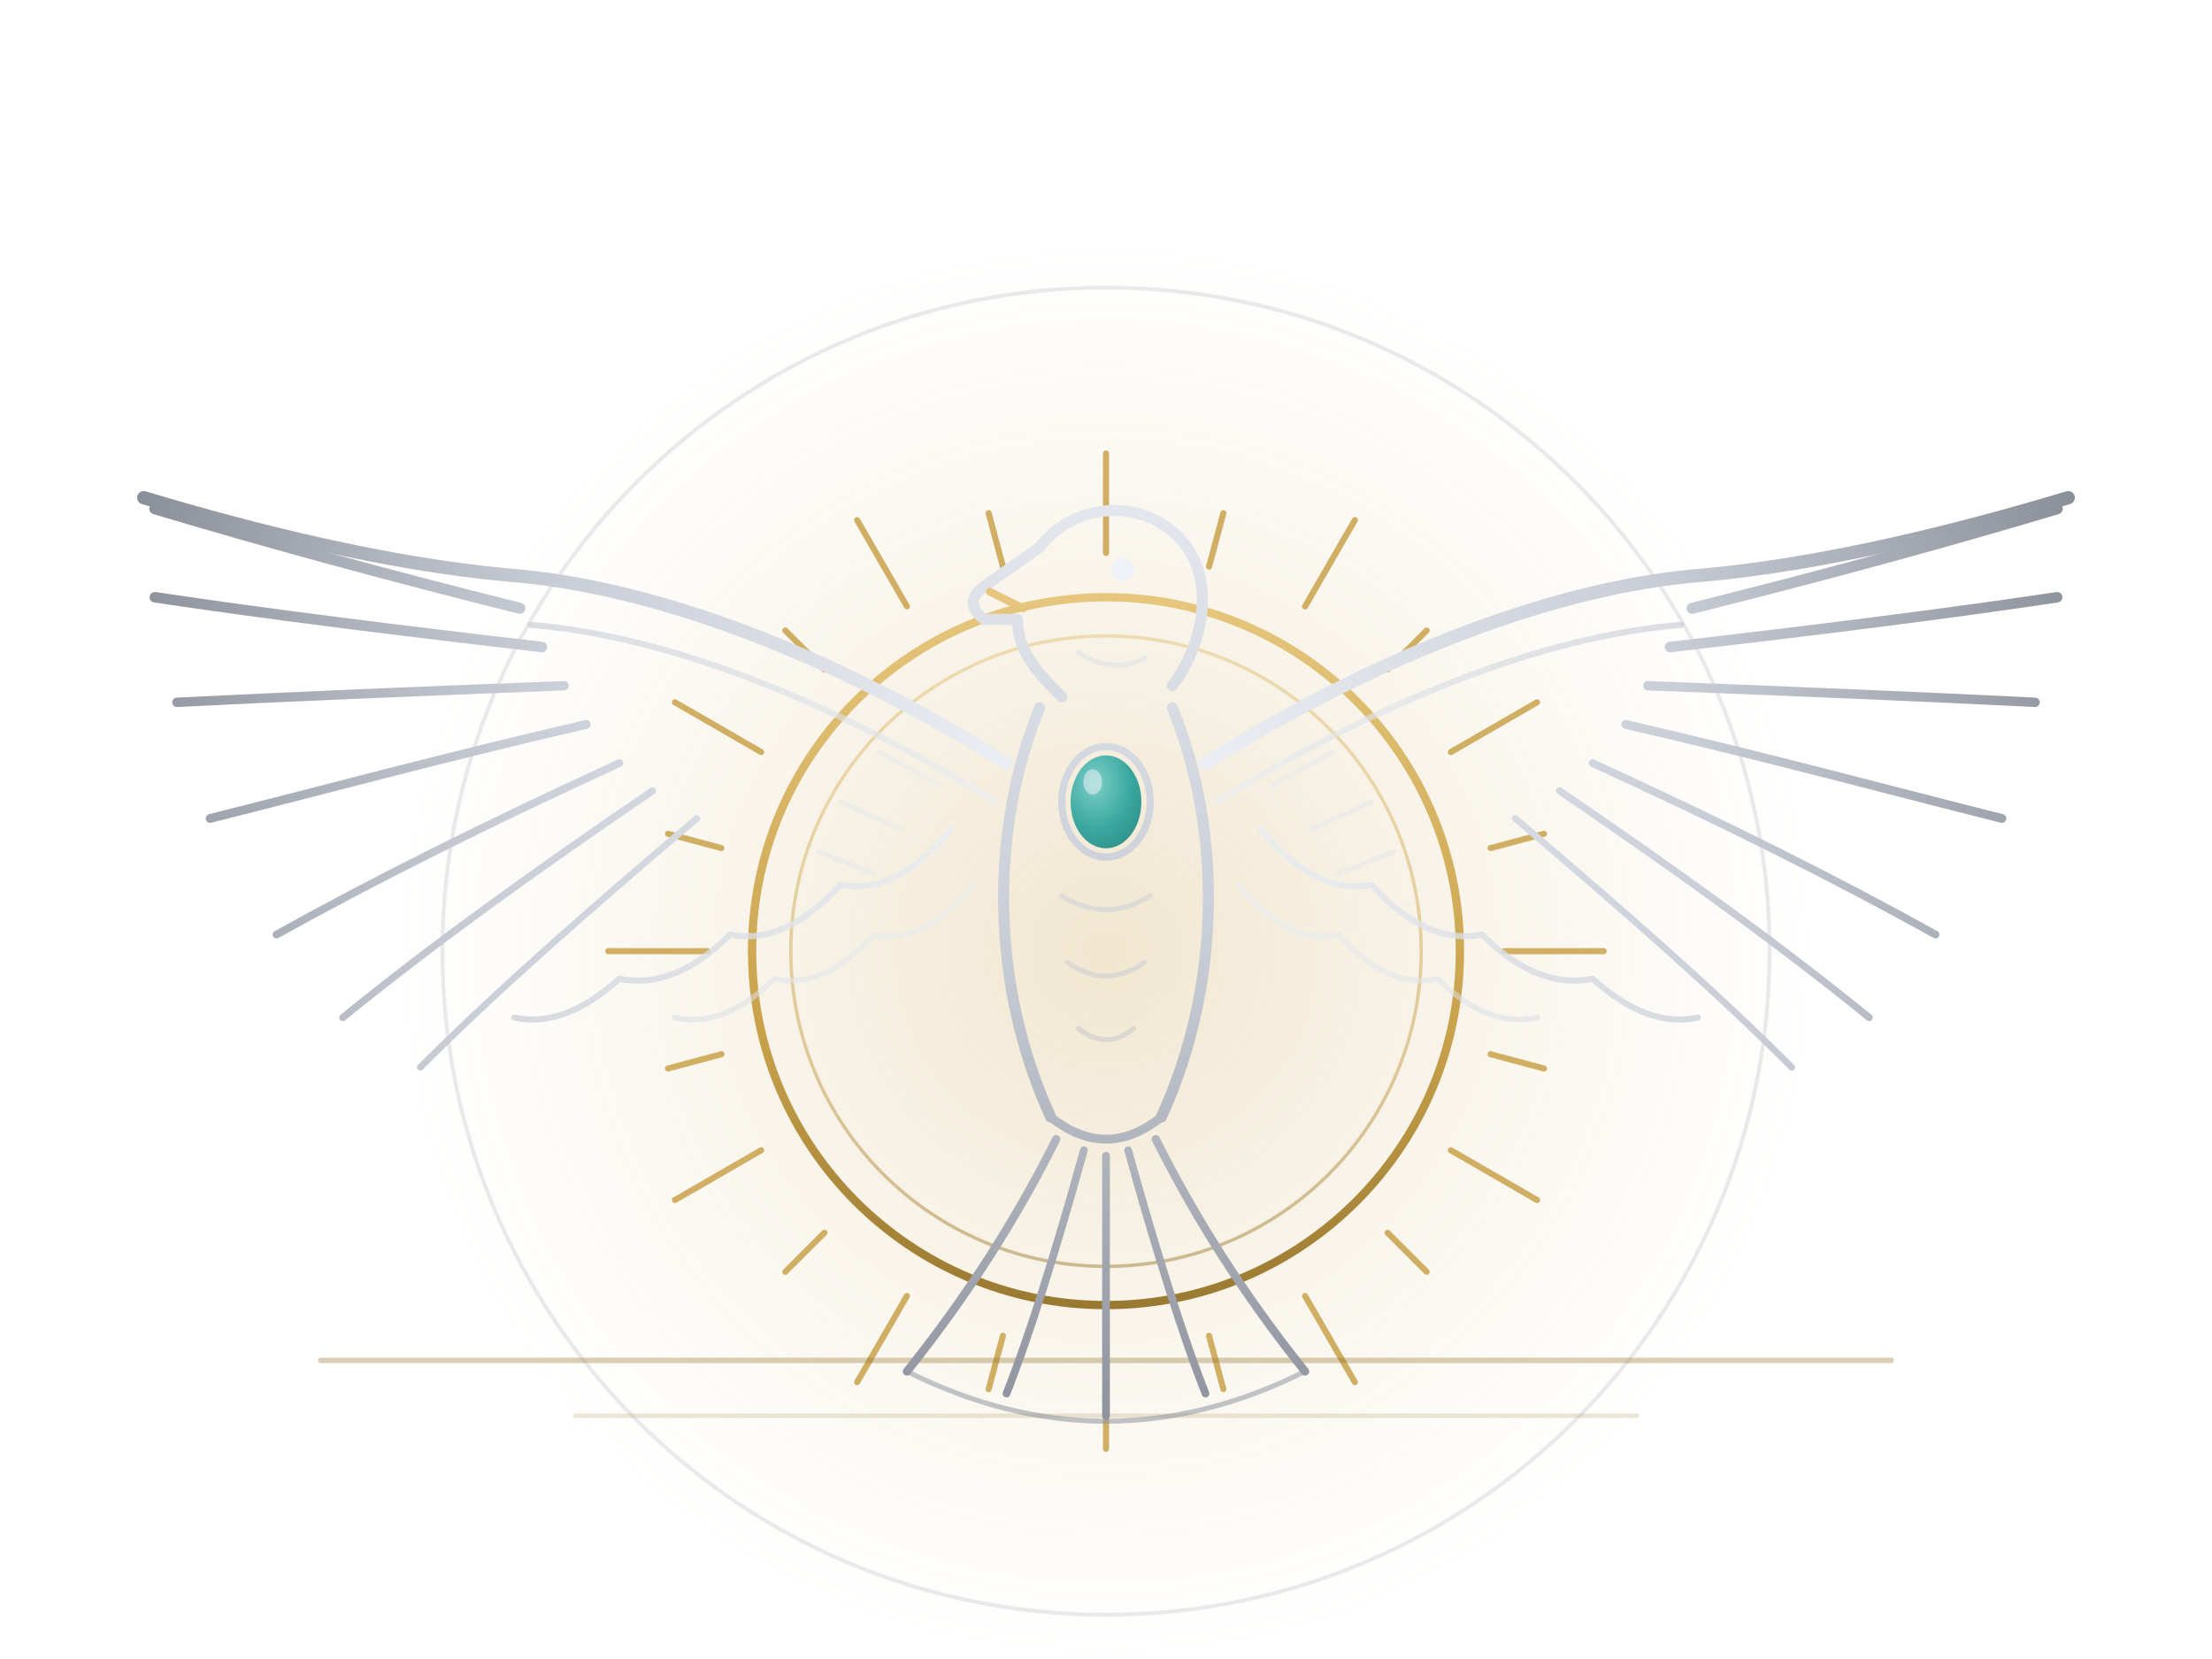
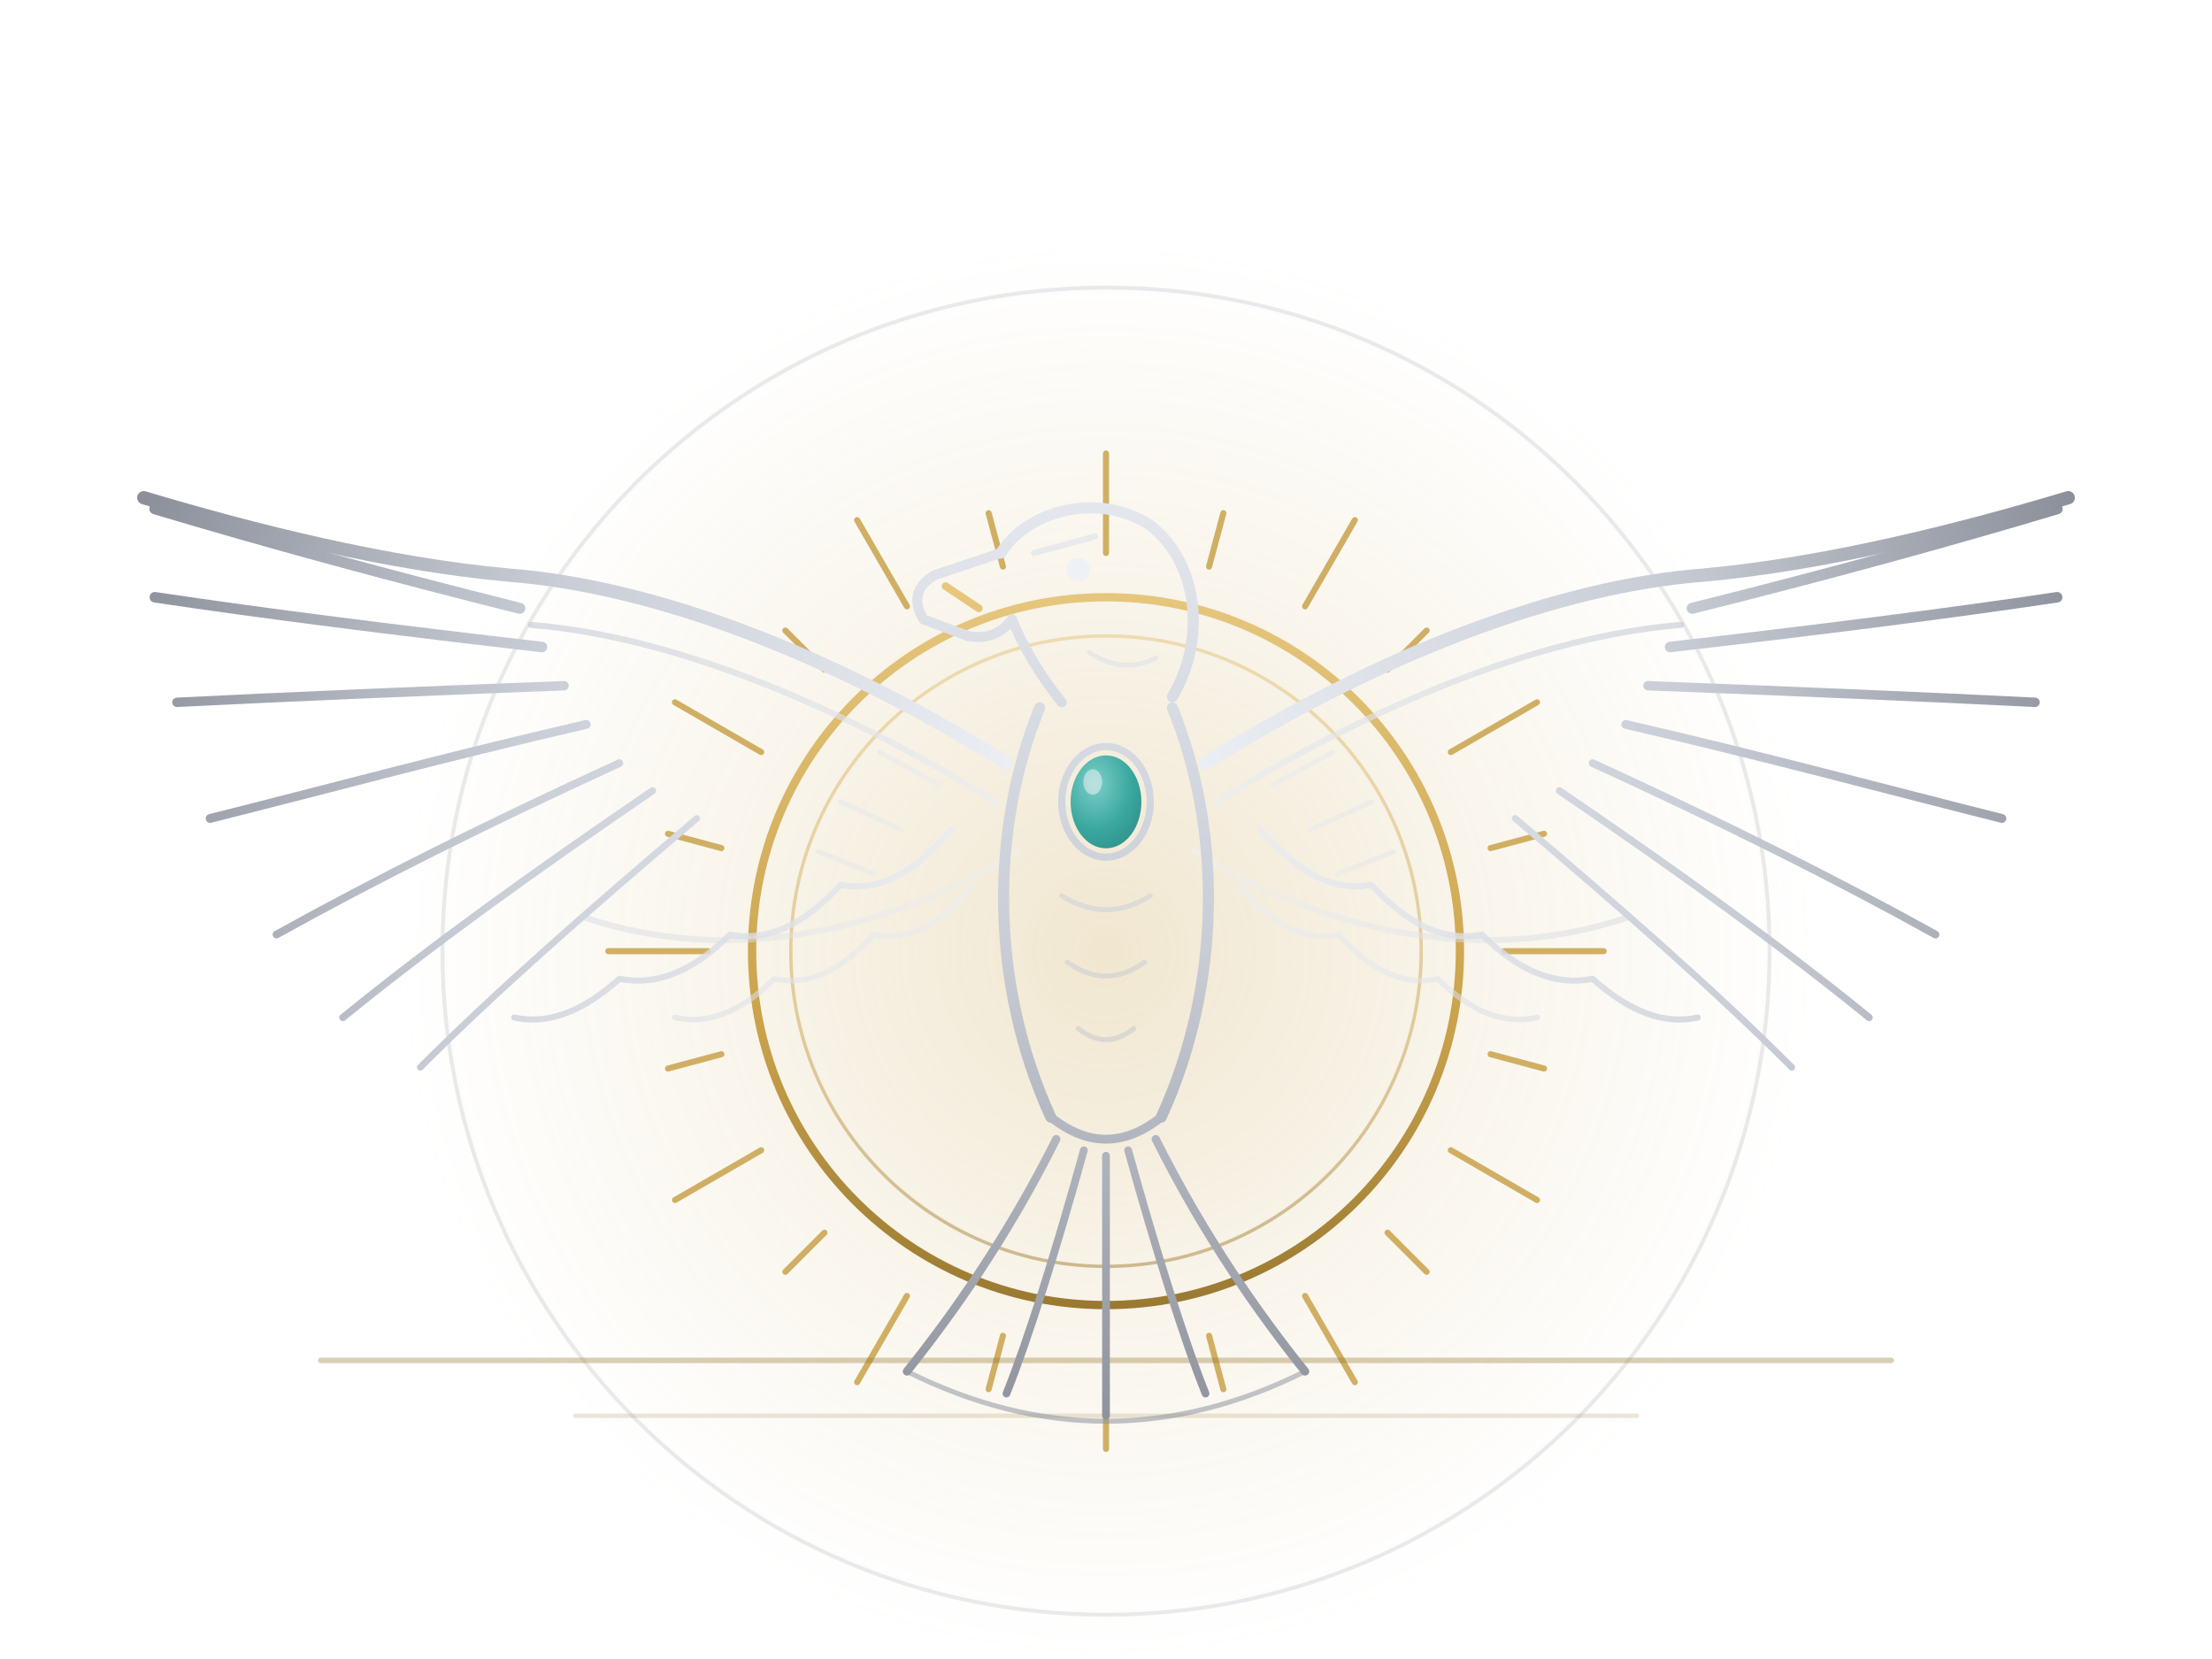
<svg xmlns="http://www.w3.org/2000/svg" viewBox="0 0 400 300" role="img" aria-label="昇る太陽の前で翼をひろげる銀のイーグル">
  <defs>
    <linearGradient id="he-silver" gradientUnits="userSpaceOnUse" x1="200" y1="60" x2="200" y2="262">
      <stop offset="0" stop-color="#eef1f6" />
      <stop offset="0.55" stop-color="#c9cdd6" />
      <stop offset="1" stop-color="#8b8f99" />
    </linearGradient>
    <linearGradient id="he-wing" gradientUnits="userSpaceOnUse" x1="192" y1="132" x2="24" y2="94">
      <stop offset="0" stop-color="#eef1f6" />
      <stop offset="0.55" stop-color="#c9cdd6" />
      <stop offset="1" stop-color="#8b8f99" />
    </linearGradient>
    <linearGradient id="he-gold" gradientUnits="userSpaceOnUse" x1="200" y1="104" x2="200" y2="240">
      <stop offset="0" stop-color="#e7c87f" />
      <stop offset="0.6" stop-color="#c9a24b" />
      <stop offset="1" stop-color="#96762f" />
    </linearGradient>
    <radialGradient id="he-glow" gradientUnits="userSpaceOnUse" cx="200" cy="172" r="128">
      <stop offset="0" stop-color="#c9a24b" stop-opacity="0.26" />
      <stop offset="0.55" stop-color="#c9a24b" stop-opacity="0.1" />
      <stop offset="1" stop-color="#c9a24b" stop-opacity="0" />
    </radialGradient>
    <radialGradient id="he-tq" cx="0.35" cy="0.3" r="0.9">
      <stop offset="0" stop-color="#7ccfc8" />
      <stop offset="0.55" stop-color="#3aa8a0" />
      <stop offset="1" stop-color="#2d8a84" />
    </radialGradient>
    <g id="he-wingL" fill="none" stroke="url(#he-wing)" stroke-linecap="round" stroke-linejoin="round">
      <path d="M182 138 C150 118 118 106 92 104 C70 102 46 96 26 90" stroke-width="2.4" />
      <path d="M180 145 C151 127 121 115 96 113" stroke-width="1.1" opacity="0.65" />
      <path d="M94 110 C70 104 48 98 28 92" stroke-width="2" />
      <path d="M98 117 C72 114 48 111 28 108" stroke-width="1.9" />
      <path d="M102 124 C76 125 52 126 32 127" stroke-width="1.7" />
      <path d="M106 131 C80 137 58 143 38 148" stroke-width="1.6" />
      <path d="M112 138 C88 149 68 159 50 169" stroke-width="1.4" />
      <path d="M118 143 C96 158 78 171 62 184" stroke-width="1.3" />
      <path d="M126 148 C106 165 90 179 76 193" stroke-width="1.2" />
+       <path d="M184 154 C158 170 130 174 106 166" stroke-width="1.1" opacity="0.45" />
      <path d="M172 150 q-10 12 -20 10 q-10 11 -20 9 q-10 10 -20 8 q-10 9 -19 7" stroke-width="1.1" opacity="0.8" />
      <path d="M176 160 q-9 11 -18 9 q-9 10 -18 8 q-9 9 -18 7" stroke-width="1" opacity="0.55" />
      <path d="M170 142 l-11 -6 M163 150 l-11 -5 M158 158 l-10 -4" stroke-width="0.9" opacity="0.45" />
    </g>
  </defs>
  <circle cx="200" cy="172" r="128" fill="url(#he-glow)" />
  <circle cx="200" cy="172" r="120" fill="none" stroke="#8b8f99" stroke-width="0.7" opacity="0.18" />
  <circle cx="200" cy="172" r="64" fill="none" stroke="url(#he-gold)" stroke-width="1.5" />
  <circle cx="200" cy="172" r="57" fill="none" stroke="url(#he-gold)" stroke-width="0.6" opacity="0.5" />
  <g stroke="#c9a24b" stroke-width="1.1" stroke-linecap="round" fill="none" opacity="0.85">
    <path d="M200 100 V82" transform="rotate(0 200 172)" />
    <path d="M200 100 V90" transform="rotate(15 200 172)" />
    <path d="M200 100 V82" transform="rotate(30 200 172)" />
    <path d="M200 100 V90" transform="rotate(45 200 172)" />
    <path d="M200 100 V82" transform="rotate(60 200 172)" />
    <path d="M200 100 V90" transform="rotate(75 200 172)" />
    <path d="M200 100 V82" transform="rotate(90 200 172)" />
    <path d="M200 100 V90" transform="rotate(105 200 172)" />
    <path d="M200 100 V82" transform="rotate(120 200 172)" />
    <path d="M200 100 V90" transform="rotate(135 200 172)" />
    <path d="M200 100 V82" transform="rotate(150 200 172)" />
    <path d="M200 100 V90" transform="rotate(165 200 172)" />
    <path d="M200 100 V82" transform="rotate(180 200 172)" />
    <path d="M200 100 V90" transform="rotate(195 200 172)" />
    <path d="M200 100 V82" transform="rotate(210 200 172)" />
    <path d="M200 100 V90" transform="rotate(225 200 172)" />
    <path d="M200 100 V82" transform="rotate(240 200 172)" />
    <path d="M200 100 V90" transform="rotate(255 200 172)" />
    <path d="M200 100 V82" transform="rotate(270 200 172)" />
    <path d="M200 100 V90" transform="rotate(285 200 172)" />
    <path d="M200 100 V82" transform="rotate(300 200 172)" />
    <path d="M200 100 V90" transform="rotate(315 200 172)" />
    <path d="M200 100 V82" transform="rotate(330 200 172)" />
    <path d="M200 100 V90" transform="rotate(345 200 172)" />
  </g>
  <g stroke="url(#he-gold)" stroke-linecap="round" fill="none">
    <path d="M58 246 H342" stroke-width="1" opacity="0.35" />
    <path d="M104 256 H296" stroke-width="0.8" opacity="0.18" />
  </g>
  <use href="#he-wingL" />
  <use href="#he-wingL" transform="translate(400 0) scale(-1 1)" />
  <g fill="none" stroke="url(#he-silver)" stroke-linecap="round" stroke-linejoin="round">
    <path d="M188 128 C179 150 179 178 190 202" stroke-width="2" />
    <path d="M212 128 C221 150 221 178 210 202" stroke-width="2" />
    <path d="M190 202 Q200 210 210 202" stroke-width="1.6" />
    <path d="M192 162 q8 5 16 0" stroke-width="0.9" opacity="0.55" />
    <path d="M193 174 q7 5 14 0" stroke-width="0.9" opacity="0.5" />
    <path d="M195 186 q5 4 10 0" stroke-width="0.9" opacity="0.45" />
-     <path d="M212 124 C218 116 220 104 213 97 C206 90 194 91 188 99 L178 106 Q174 109 178 112 L184 112 C184 118 188 122 192 126" stroke-width="2" />
-     <path d="M195 118 q6 4 12 1" stroke-width="0.9" opacity="0.5" />
+     <path d="M212 126 C218 116 217 102 208 95 C199 89 186 92 181 100" stroke-width="2" />
+     <path d="M181 100 L169 104 Q164 107 167 112 L175 115 Q180 116 183 112" stroke-width="1.8" />
+     <path d="M183 112 C185 117 188 122 192 127" stroke-width="1.8" />
+     <path d="M187 100 L198 97" stroke-width="1.1" opacity="0.75" />
+     <path d="M197 118 q6 4 12 1" stroke-width="0.9" opacity="0.5" />
    <path d="M191 206 C182 224 172 238 164 248" stroke-width="1.5" />
    <path d="M196 208 C191 226 186 242 182 252" stroke-width="1.4" />
    <path d="M200 209 V256" stroke-width="1.4" />
    <path d="M204 208 C209 226 214 242 218 252" stroke-width="1.4" />
    <path d="M209 206 C218 224 228 238 236 248" stroke-width="1.5" />
    <path d="M164 248 Q200 266 236 248" stroke-width="0.9" opacity="0.55" />
  </g>
-   <path d="M179 107 L185 110" stroke="url(#he-gold)" stroke-width="1.4" stroke-linecap="round" fill="none" />
-   <circle cx="203" cy="103" r="2.1" fill="#eef1f6" />
+   <path d="M171 106 L177 110" stroke="url(#he-gold)" stroke-width="1.4" stroke-linecap="round" fill="none" />
+   <circle cx="195" cy="103" r="2.1" fill="#eef1f6" />
  <ellipse cx="200" cy="145" rx="6.4" ry="8.4" fill="url(#he-tq)" />
  <ellipse cx="200" cy="145" rx="8" ry="10" fill="none" stroke="url(#he-silver)" stroke-width="1.3" />
  <ellipse cx="197.6" cy="141.4" rx="1.7" ry="2.3" fill="#eef1f6" opacity="0.55" />
</svg>
